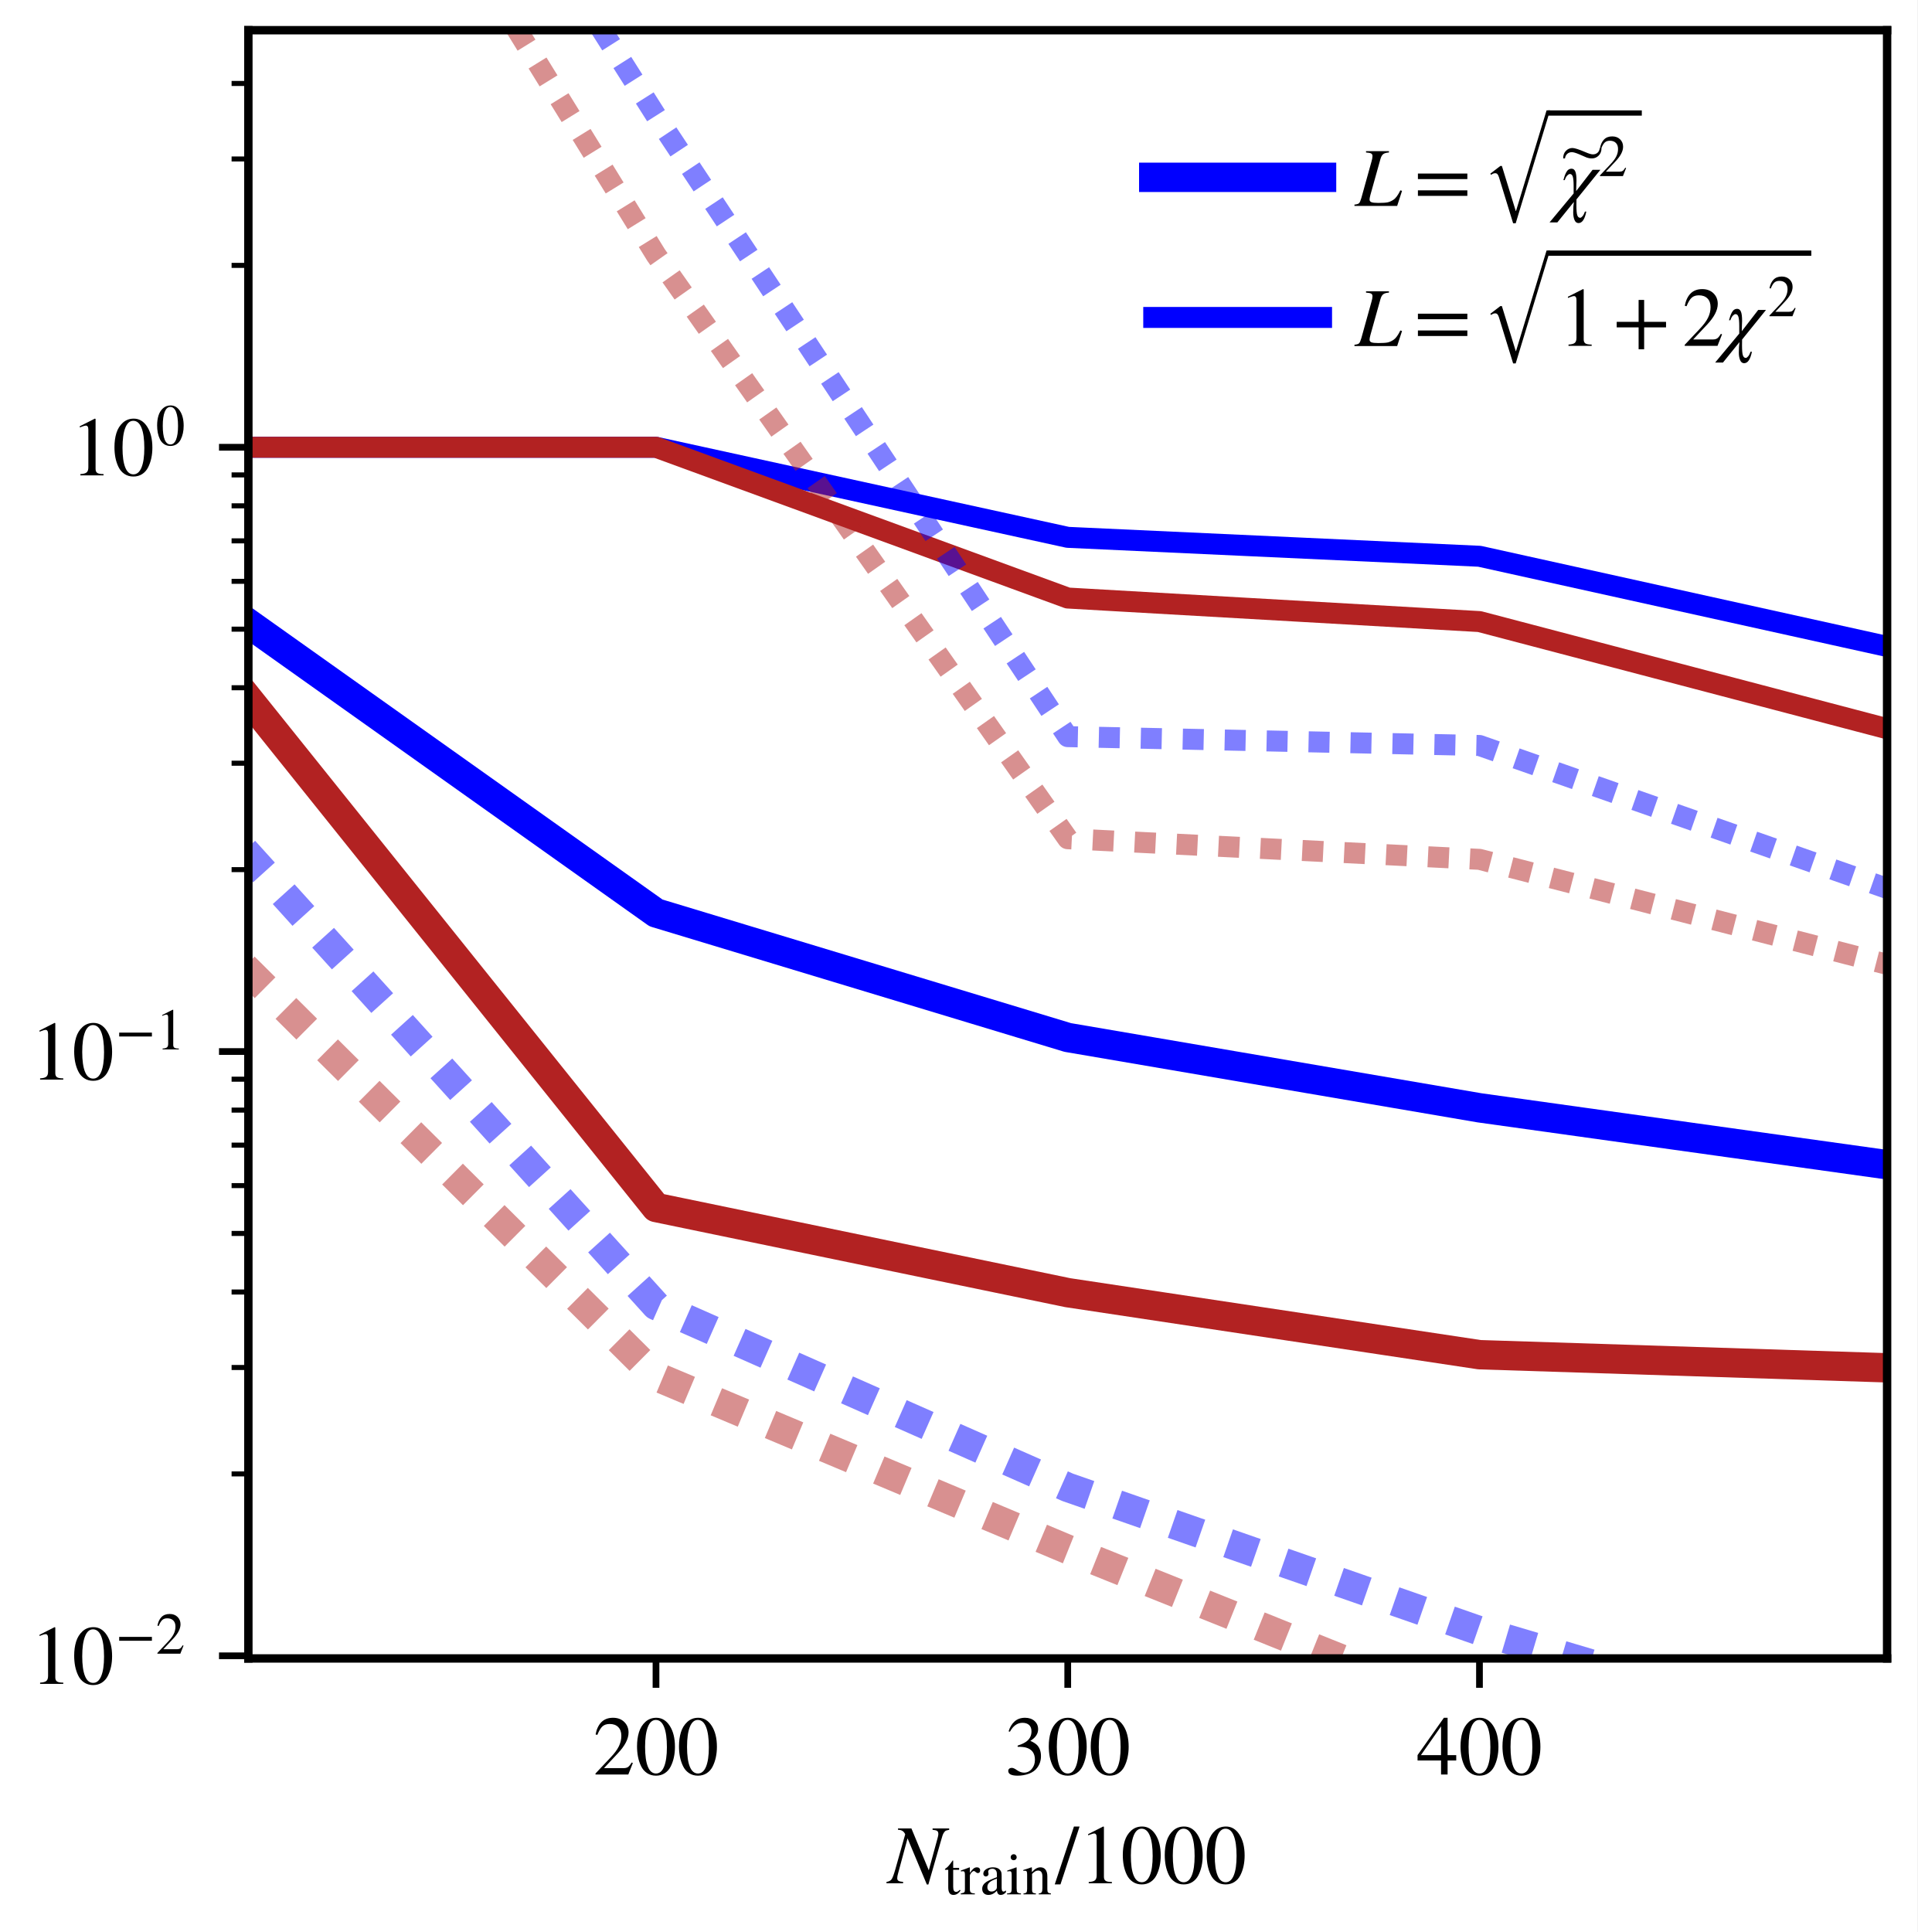
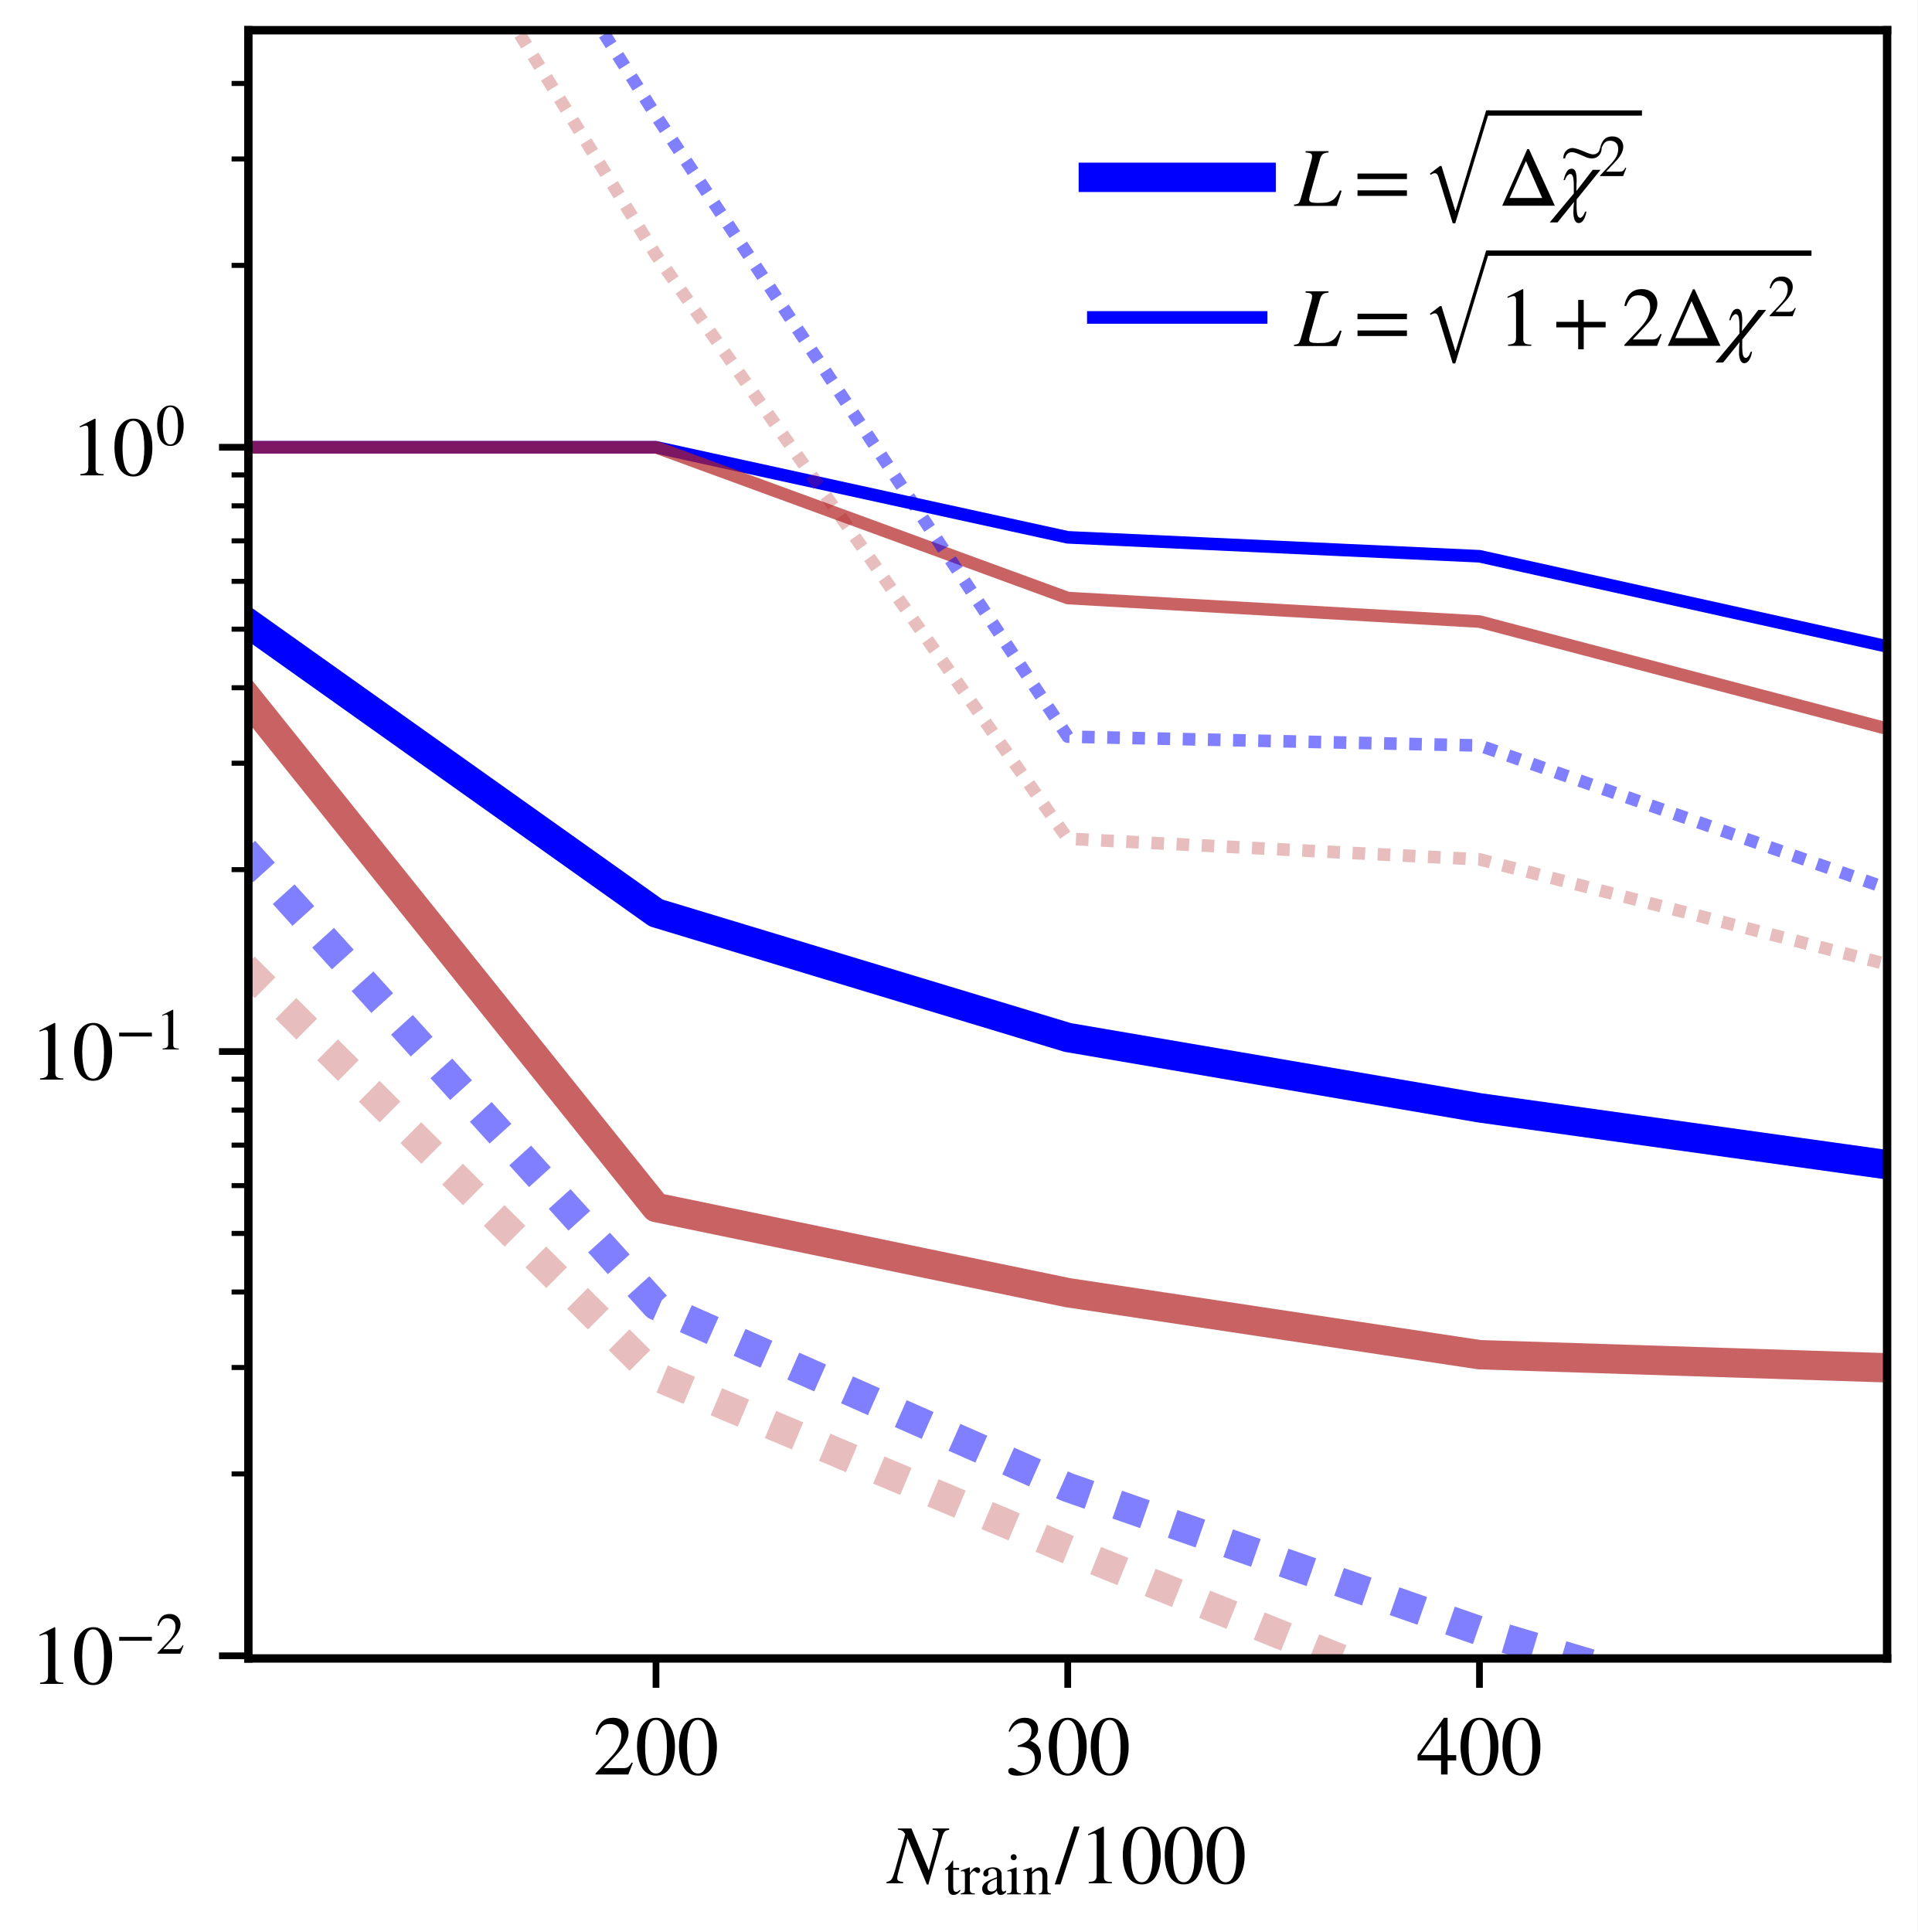
<svg xmlns="http://www.w3.org/2000/svg" xmlns:xlink="http://www.w3.org/1999/xlink" width="228.5pt" height="230.24pt" viewBox="0 0 228.5 230.24" version="1.1">
  <defs>
    <style type="text/css">*{stroke-linejoin: round; stroke-linecap: butt}</style>
  </defs>
  <g id="figure_1">
    <g id="patch_1">
      <path d="M 0 230.24  L 228.5 230.24  L 228.5 0  L 0 0  z " style="fill: #ffffff" />
    </g>
    <g id="axes_1">
      <g id="patch_2">
        <path d="M 29.6 197.64  L 224.9 197.64  L 224.9 3.6  L 29.6 3.6  z " style="fill: #ffffff" />
      </g>
      <g id="matplotlib.axis_1">
        <g id="xtick_1">
          <g id="line2d_1">
-             <path d="M 78.18 197.64  L 78.18 3.6  " clip-path="url(#pce3d63a789)" style="fill: none" />
+             <path d="M 78.18 197.64  L 78.18 3.6  " clip-path="url(#p7578916024)" style="fill: none" />
          </g>
          <g id="line2d_2">
            <defs>
-               <path id="m6d23e3f0b6" d="M 0 0  L 0 3.5  " style="stroke: #000000; stroke-width: 0.8" />
-             </defs>
-             <g>
-               <use xlink:href="#m6d23e3f0b6" x="78.18" y="197.64" style="stroke: #000000; stroke-width: 0.8" />
+               <path id="mb7b1dff913" d="M 0 0  L 0 3.5  " style="stroke: #000000; stroke-width: 0.8" />
+             </defs>
+             <g>
+               <use xlink:href="#mb7b1dff913" x="78.18" y="197.64" style="stroke: #000000; stroke-width: 0.8" />
            </g>
          </g>
          <g id="text_1">
            <g transform="translate(70.67965 211.4697) scale(0.1 -0.1)">
              <defs>
                <path id="STIXGeneral-Regular-32" d="M 3034 877  L 2688 0  L 186 0  L 186 77  L 1325 1286  Q 1773 1754 1965 2144  Q 2157 2534 2157 2950  Q 2157 3379 1920 3616  Q 1683 3853 1267 3853  Q 922 3853 720 3673  Q 518 3494 326 3021  L 192 3053  Q 301 3648 630 3987  Q 960 4326 1523 4326  Q 2054 4326 2380 4006  Q 2707 3686 2707 3200  Q 2707 2477 1888 1613  L 832 486  L 2330 486  Q 2541 486 2665 569  Q 2790 653 2944 915  L 3034 877  z " transform="scale(0.015625)" />
                <path id="STIXGeneral-Regular-30" d="M 3046 2112  Q 3046 1683 2963 1302  Q 2880 922 2717 602  Q 2554 282 2266 96  Q 1978 -90 1600 -90  Q 1210 -90 915 108  Q 621 307 461 640  Q 301 973 227 1350  Q 154 1728 154 2150  Q 154 2746 301 3222  Q 448 3699 790 4012  Q 1133 4326 1626 4326  Q 2253 4326 2649 3712  Q 3046 3098 3046 2112  z M 2432 2080  Q 2432 3091 2217 3625  Q 2003 4160 1587 4160  Q 1190 4160 979 3622  Q 768 3085 768 2106  Q 768 1120 979 598  Q 1190 77 1600 77  Q 2003 77 2217 598  Q 2432 1120 2432 2080  z " transform="scale(0.015625)" />
              </defs>
              <use xlink:href="#STIXGeneral-Regular-32" />
              <use xlink:href="#STIXGeneral-Regular-30" x="50" />
              <use xlink:href="#STIXGeneral-Regular-30" x="100" />
            </g>
          </g>
        </g>
        <g id="xtick_2">
          <g id="line2d_3">
-             <path d="M 127.25 197.64  L 127.25 3.6  " clip-path="url(#pce3d63a789)" style="fill: none" />
+             <path d="M 127.25 197.64  L 127.25 3.6  " clip-path="url(#p7578916024)" style="fill: none" />
          </g>
          <g id="line2d_4">
            <g>
-               <use xlink:href="#m6d23e3f0b6" x="127.25" y="197.64" style="stroke: #000000; stroke-width: 0.8" />
+               <use xlink:href="#mb7b1dff913" x="127.25" y="197.64" style="stroke: #000000; stroke-width: 0.8" />
            </g>
          </g>
          <g id="text_2">
            <g transform="translate(119.75 211.4697) scale(0.1 -0.1)">
              <defs>
                <path id="STIXGeneral-Regular-33" d="M 390 3264  L 288 3290  Q 435 3770 748 4048  Q 1062 4326 1542 4326  Q 1990 4326 2265 4083  Q 2541 3840 2541 3450  Q 2541 2925 1946 2566  Q 2298 2413 2477 2227  Q 2758 1914 2758 1402  Q 2758 890 2464 506  Q 2246 211 1840 60  Q 1434 -90 979 -90  Q 262 -90 262 275  Q 262 378 339 442  Q 416 506 525 506  Q 685 506 915 339  Q 1197 141 1466 141  Q 1818 141 2058 425  Q 2298 710 2298 1120  Q 2298 1856 1632 2048  Q 1434 2112 979 2112  L 979 2202  Q 1338 2323 1517 2432  Q 2035 2726 2035 3290  Q 2035 3610 1852 3776  Q 1670 3942 1344 3942  Q 768 3942 390 3264  z " transform="scale(0.015625)" />
              </defs>
              <use xlink:href="#STIXGeneral-Regular-33" />
              <use xlink:href="#STIXGeneral-Regular-30" x="50" />
              <use xlink:href="#STIXGeneral-Regular-30" x="100" />
            </g>
          </g>
        </g>
        <g id="xtick_3">
          <g id="line2d_5">
-             <path d="M 176.32 197.64  L 176.32 3.6  " clip-path="url(#pce3d63a789)" style="fill: none" />
+             <path d="M 176.32 197.64  L 176.32 3.6  " clip-path="url(#p7578916024)" style="fill: none" />
          </g>
          <g id="line2d_6">
            <g>
-               <use xlink:href="#m6d23e3f0b6" x="176.32" y="197.64" style="stroke: #000000; stroke-width: 0.8" />
+               <use xlink:href="#mb7b1dff913" x="176.32" y="197.64" style="stroke: #000000; stroke-width: 0.8" />
            </g>
          </g>
          <g id="text_3">
            <g transform="translate(168.8204 211.4697) scale(0.1 -0.1)">
              <defs>
                <path id="STIXGeneral-Regular-34" d="M 3027 1069  L 2368 1069  L 2368 0  L 1869 0  L 1869 1069  L 77 1069  L 77 1478  L 2086 4326  L 2368 4326  L 2368 1478  L 3027 1478  L 3027 1069  z M 1869 1478  L 1869 3674  L 333 1478  L 1869 1478  z " transform="scale(0.015625)" />
              </defs>
              <use xlink:href="#STIXGeneral-Regular-34" />
              <use xlink:href="#STIXGeneral-Regular-30" x="50" />
              <use xlink:href="#STIXGeneral-Regular-30" x="100" />
            </g>
          </g>
        </g>
        <g id="text_4">
          <g transform="translate(105.85 224.4697) scale(0.1 -0.1)">
            <defs>
              <path id="STIXGeneral-Italic-4e" d="M 4653 4179  L 4653 4077  Q 4480 4038 4413 4016  Q 4346 3994 4266 3882  Q 4186 3770 4144 3635  Q 4102 3501 4000 3149  L 3066 -96  L 2950 -96  L 1478 3424  L 749 723  Q 691 525 691 378  Q 691 243 790 182  Q 890 122 1139 102  L 1139 0  L -128 0  L -128 102  Q 147 141 262 304  Q 378 467 550 1075  L 1299 3731  Q 1152 4077 749 4077  L 749 4179  L 1773 4179  L 3098 986  L 3776 3469  Q 3827 3648 3827 3750  Q 3827 3923 3740 3987  Q 3654 4051 3386 4077  L 3386 4179  L 4653 4179  z " transform="scale(0.015625)" />
              <path id="STIXGeneral-Regular-74" d="M 1702 493  L 1786 422  Q 1478 -64 1011 -64  Q 448 -64 448 749  L 448 2675  L 109 2675  Q 83 2694 83 2720  Q 83 2771 192 2842  Q 435 2982 813 3526  Q 826 3546 874 3606  Q 922 3667 941 3706  Q 986 3706 986 3622  L 986 2880  L 1632 2880  L 1632 2675  L 986 2675  L 986 845  Q 986 538 1062 403  Q 1139 269 1318 269  Q 1510 269 1702 493  z " transform="scale(0.015625)" />
              <path id="STIXGeneral-Regular-72" d="M 1024 2931  L 1024 2342  Q 1267 2688 1430 2816  Q 1594 2944 1792 2944  Q 1958 2944 2051 2854  Q 2144 2765 2144 2605  Q 2144 2470 2077 2393  Q 2010 2317 1894 2317  Q 1773 2317 1638 2445  Q 1536 2541 1472 2541  Q 1338 2541 1181 2355  Q 1024 2170 1024 2016  L 1024 576  Q 1024 301 1133 205  Q 1242 109 1568 96  L 1568 0  L 32 0  L 32 96  Q 339 154 412 224  Q 486 294 486 538  L 486 2138  Q 486 2349 438 2435  Q 390 2522 269 2522  Q 166 2522 45 2496  L 45 2598  Q 448 2726 992 2944  L 1024 2931  z " transform="scale(0.015625)" />
              <path id="STIXGeneral-Regular-61" d="M 2829 422  L 2829 243  Q 2586 -64 2253 -64  Q 1888 -64 1843 403  L 1837 403  Q 1427 -64 909 -64  Q 608 -64 422 112  Q 237 288 237 602  Q 237 1050 685 1350  Q 992 1555 1837 1869  L 1837 2214  Q 1837 2502 1699 2646  Q 1562 2790 1338 2790  Q 1146 2790 1018 2697  Q 890 2605 890 2477  Q 890 2419 909 2348  Q 928 2278 928 2208  Q 928 2112 841 2029  Q 755 1946 634 1946  Q 525 1946 441 2029  Q 358 2112 358 2240  Q 358 2547 685 2752  Q 986 2944 1421 2944  Q 1939 2944 2176 2656  Q 2291 2522 2323 2384  Q 2355 2246 2355 1946  L 2355 723  Q 2355 301 2554 301  Q 2682 301 2829 422  z M 1837 813  L 1837 1715  Q 1248 1510 1018 1293  Q 800 1094 800 800  Q 800 557 921 432  Q 1043 307 1242 307  Q 1453 307 1613 410  Q 1747 506 1792 589  Q 1837 672 1837 813  z " transform="scale(0.015625)" />
              <path id="STIXGeneral-Regular-69" d="M 1152 4045  Q 1152 3904 1056 3811  Q 960 3718 819 3718  Q 685 3718 592 3811  Q 499 3904 499 4045  Q 499 4179 595 4275  Q 691 4371 826 4371  Q 966 4371 1059 4275  Q 1152 4179 1152 4045  z M 1619 0  L 102 0  L 102 96  Q 435 115 521 211  Q 608 307 608 666  L 608 2118  Q 608 2342 563 2432  Q 518 2522 397 2522  Q 243 2522 128 2490  L 128 2592  L 1120 2944  L 1146 2918  L 1146 672  Q 1146 314 1226 218  Q 1306 122 1619 96  L 1619 0  z " transform="scale(0.015625)" />
              <path id="STIXGeneral-Regular-6e" d="M 3104 0  L 1773 0  L 1779 96  Q 2016 115 2096 233  Q 2176 352 2176 672  L 2176 1946  Q 2176 2592 1709 2592  Q 1549 2592 1408 2515  Q 1267 2438 1050 2227  L 1050 461  Q 1050 269 1136 192  Q 1222 115 1466 96  L 1466 0  L 115 0  L 115 96  Q 358 115 435 214  Q 512 314 512 602  L 512 2157  Q 512 2394 467 2483  Q 422 2573 288 2573  Q 160 2573 102 2547  L 102 2656  Q 550 2784 979 2944  L 1030 2925  L 1030 2426  L 1037 2426  Q 1491 2944 1958 2944  Q 2323 2944 2518 2688  Q 2714 2432 2714 1958  L 2714 544  Q 2714 288 2790 205  Q 2867 122 3104 96  L 3104 0  z " transform="scale(0.015625)" />
              <path id="STIXGeneral-Regular-2f" d="M 1837 4326  L 378 -90  L -58 -90  L 1408 4326  L 1837 4326  z " transform="scale(0.015625)" />
              <path id="STIXGeneral-Regular-31" d="M 2522 0  L 755 0  L 755 96  Q 1107 115 1235 227  Q 1363 339 1363 608  L 1363 3482  Q 1363 3795 1171 3795  Q 1082 3795 883 3718  L 710 3654  L 710 3744  L 1856 4326  L 1914 4307  L 1914 486  Q 1914 275 2042 185  Q 2170 96 2522 96  L 2522 0  z " transform="scale(0.015625)" />
            </defs>
            <use xlink:href="#STIXGeneral-Italic-4e" transform="translate(0 0.40625)" />
            <use xlink:href="#STIXGeneral-Regular-74" transform="translate(66.7 -12.82188) scale(0.7)" />
            <use xlink:href="#STIXGeneral-Regular-72" transform="translate(86.15999 -12.82188) scale(0.7)" />
            <use xlink:href="#STIXGeneral-Regular-61" transform="translate(109.47 -12.82188) scale(0.7)" />
            <use xlink:href="#STIXGeneral-Regular-69" transform="translate(140.55 -12.82188) scale(0.7)" />
            <use xlink:href="#STIXGeneral-Regular-6e" transform="translate(160.01 -12.82188) scale(0.7)" />
            <use xlink:href="#STIXGeneral-Regular-2f" transform="translate(199.4193 0.40625)" />
            <use xlink:href="#STIXGeneral-Regular-31" transform="translate(227.2193 0.40625)" />
            <use xlink:href="#STIXGeneral-Regular-30" transform="translate(277.2193 0.40625)" />
            <use xlink:href="#STIXGeneral-Regular-30" transform="translate(327.2193 0.40625)" />
            <use xlink:href="#STIXGeneral-Regular-30" transform="translate(377.2193 0.40625)" />
          </g>
        </g>
      </g>
      <g id="matplotlib.axis_2">
        <g id="ytick_1">
          <g id="line2d_7">
-             <path d="M 29.6 197.326  L 224.9 197.326  " clip-path="url(#pce3d63a789)" style="fill: none" />
+             <path d="M 29.6 197.326  L 224.9 197.326  " clip-path="url(#p7578916024)" style="fill: none" />
          </g>
          <g id="line2d_8">
            <defs>
-               <path id="mbff644c39a" d="M 0 0  L -3.5 0  " style="stroke: #000000; stroke-width: 0.8" />
-             </defs>
-             <g>
-               <use xlink:href="#mbff644c39a" x="29.6" y="197.326" style="stroke: #000000; stroke-width: 0.8" />
+               <path id="mb6ddf36f0f" d="M 0 0  L -3.5 0  " style="stroke: #000000; stroke-width: 0.8" />
+             </defs>
+             <g>
+               <use xlink:href="#mb6ddf36f0f" x="29.6" y="197.326" style="stroke: #000000; stroke-width: 0.8" />
            </g>
          </g>
          <g id="text_5">
            <g transform="translate(3.6 200.7405) scale(0.1 -0.1)">
              <defs>
                <path id="STIXGeneral-Regular-2212" d="M 3974 1408  L 410 1408  L 410 1830  L 3974 1830  L 3974 1408  z " transform="scale(0.015625)" />
              </defs>
              <use xlink:href="#STIXGeneral-Regular-31" transform="translate(0 0.684375)" />
              <use xlink:href="#STIXGeneral-Regular-30" transform="translate(49.99999 0.684375)" />
              <use xlink:href="#STIXGeneral-Regular-2212" transform="translate(101.575 36.68438) scale(0.7)" />
              <use xlink:href="#STIXGeneral-Regular-32" transform="translate(149.525 36.68438) scale(0.7)" />
            </g>
          </g>
        </g>
        <g id="ytick_2">
          <g id="line2d_9">
-             <path d="M 29.6 125.314  L 224.9 125.314  " clip-path="url(#pce3d63a789)" style="fill: none" />
+             <path d="M 29.6 125.314  L 224.9 125.314  " clip-path="url(#p7578916024)" style="fill: none" />
          </g>
          <g id="line2d_10">
            <g>
-               <use xlink:href="#mbff644c39a" x="29.6" y="125.314" style="stroke: #000000; stroke-width: 0.8" />
+               <use xlink:href="#mb6ddf36f0f" x="29.6" y="125.314" style="stroke: #000000; stroke-width: 0.8" />
            </g>
          </g>
          <g id="text_6">
            <g transform="translate(3.6 128.7288) scale(0.1 -0.1)">
              <use xlink:href="#STIXGeneral-Regular-31" transform="translate(0 0.684375)" />
              <use xlink:href="#STIXGeneral-Regular-30" transform="translate(49.99999 0.684375)" />
              <use xlink:href="#STIXGeneral-Regular-2212" transform="translate(101.575 36.68438) scale(0.7)" />
              <use xlink:href="#STIXGeneral-Regular-31" transform="translate(149.525 36.68438) scale(0.7)" />
            </g>
          </g>
        </g>
        <g id="ytick_3">
          <g id="line2d_11">
-             <path d="M 29.6 53.302  L 224.9 53.302  " clip-path="url(#pce3d63a789)" style="fill: none" />
+             <path d="M 29.6 53.302  L 224.9 53.302  " clip-path="url(#p7578916024)" style="fill: none" />
          </g>
          <g id="line2d_12">
            <g>
-               <use xlink:href="#mbff644c39a" x="29.6" y="53.302" style="stroke: #000000; stroke-width: 0.8" />
+               <use xlink:href="#mb6ddf36f0f" x="29.6" y="53.302" style="stroke: #000000; stroke-width: 0.8" />
            </g>
          </g>
          <g id="text_7">
            <g transform="translate(8.4 56.71706) scale(0.1 -0.1)">
              <use xlink:href="#STIXGeneral-Regular-31" transform="translate(0 0.684375)" />
              <use xlink:href="#STIXGeneral-Regular-30" transform="translate(49.99999 0.684375)" />
              <use xlink:href="#STIXGeneral-Regular-30" transform="translate(101.575 36.68438) scale(0.7)" />
            </g>
          </g>
        </g>
        <g id="ytick_4">
          <g id="line2d_13">
            <defs>
-               <path id="ma6b18698b6" d="M 0 0  L -2 0  " style="stroke: #000000; stroke-width: 0.6" />
-             </defs>
-             <g>
-               <use xlink:href="#ma6b18698b6" x="29.6" y="175.648" style="stroke: #000000; stroke-width: 0.6" />
+               <path id="m323e9b3307" d="M 0 0  L -2 0  " style="stroke: #000000; stroke-width: 0.6" />
+             </defs>
+             <g>
+               <use xlink:href="#m323e9b3307" x="29.6" y="175.648" style="stroke: #000000; stroke-width: 0.6" />
            </g>
          </g>
        </g>
        <g id="ytick_5">
          <g id="line2d_14">
            <g>
-               <use xlink:href="#ma6b18698b6" x="29.6" y="162.967" style="stroke: #000000; stroke-width: 0.6" />
+               <use xlink:href="#m323e9b3307" x="29.6" y="162.967" style="stroke: #000000; stroke-width: 0.6" />
            </g>
          </g>
        </g>
        <g id="ytick_6">
          <g id="line2d_15">
            <g>
-               <use xlink:href="#ma6b18698b6" x="29.6" y="153.97" style="stroke: #000000; stroke-width: 0.6" />
+               <use xlink:href="#m323e9b3307" x="29.6" y="153.97" style="stroke: #000000; stroke-width: 0.6" />
            </g>
          </g>
        </g>
        <g id="ytick_7">
          <g id="line2d_16">
            <g>
-               <use xlink:href="#ma6b18698b6" x="29.6" y="146.992" style="stroke: #000000; stroke-width: 0.6" />
+               <use xlink:href="#m323e9b3307" x="29.6" y="146.992" style="stroke: #000000; stroke-width: 0.6" />
            </g>
          </g>
        </g>
        <g id="ytick_8">
          <g id="line2d_17">
            <g>
-               <use xlink:href="#ma6b18698b6" x="29.6" y="141.29" style="stroke: #000000; stroke-width: 0.6" />
+               <use xlink:href="#m323e9b3307" x="29.6" y="141.29" style="stroke: #000000; stroke-width: 0.6" />
            </g>
          </g>
        </g>
        <g id="ytick_9">
          <g id="line2d_18">
            <g>
-               <use xlink:href="#ma6b18698b6" x="29.6" y="136.469" style="stroke: #000000; stroke-width: 0.6" />
+               <use xlink:href="#m323e9b3307" x="29.6" y="136.469" style="stroke: #000000; stroke-width: 0.6" />
            </g>
          </g>
        </g>
        <g id="ytick_10">
          <g id="line2d_19">
            <g>
-               <use xlink:href="#ma6b18698b6" x="29.6" y="132.293" style="stroke: #000000; stroke-width: 0.6" />
+               <use xlink:href="#m323e9b3307" x="29.6" y="132.293" style="stroke: #000000; stroke-width: 0.6" />
            </g>
          </g>
        </g>
        <g id="ytick_11">
          <g id="line2d_20">
            <g>
-               <use xlink:href="#ma6b18698b6" x="29.6" y="128.609" style="stroke: #000000; stroke-width: 0.6" />
+               <use xlink:href="#m323e9b3307" x="29.6" y="128.609" style="stroke: #000000; stroke-width: 0.6" />
            </g>
          </g>
        </g>
        <g id="ytick_12">
          <g id="line2d_21">
            <g>
-               <use xlink:href="#ma6b18698b6" x="29.6" y="103.636" style="stroke: #000000; stroke-width: 0.6" />
+               <use xlink:href="#m323e9b3307" x="29.6" y="103.636" style="stroke: #000000; stroke-width: 0.6" />
            </g>
          </g>
        </g>
        <g id="ytick_13">
          <g id="line2d_22">
            <g>
-               <use xlink:href="#ma6b18698b6" x="29.6" y="90.956" style="stroke: #000000; stroke-width: 0.6" />
+               <use xlink:href="#m323e9b3307" x="29.6" y="90.956" style="stroke: #000000; stroke-width: 0.6" />
            </g>
          </g>
        </g>
        <g id="ytick_14">
          <g id="line2d_23">
            <g>
-               <use xlink:href="#ma6b18698b6" x="29.6" y="81.959" style="stroke: #000000; stroke-width: 0.6" />
+               <use xlink:href="#m323e9b3307" x="29.6" y="81.959" style="stroke: #000000; stroke-width: 0.6" />
            </g>
          </g>
        </g>
        <g id="ytick_15">
          <g id="line2d_24">
            <g>
-               <use xlink:href="#ma6b18698b6" x="29.6" y="74.98" style="stroke: #000000; stroke-width: 0.6" />
+               <use xlink:href="#m323e9b3307" x="29.6" y="74.98" style="stroke: #000000; stroke-width: 0.6" />
            </g>
          </g>
        </g>
        <g id="ytick_16">
          <g id="line2d_25">
            <g>
-               <use xlink:href="#ma6b18698b6" x="29.6" y="69.278" style="stroke: #000000; stroke-width: 0.6" />
+               <use xlink:href="#m323e9b3307" x="29.6" y="69.278" style="stroke: #000000; stroke-width: 0.6" />
            </g>
          </g>
        </g>
        <g id="ytick_17">
          <g id="line2d_26">
            <g>
-               <use xlink:href="#ma6b18698b6" x="29.6" y="64.457" style="stroke: #000000; stroke-width: 0.6" />
+               <use xlink:href="#m323e9b3307" x="29.6" y="64.457" style="stroke: #000000; stroke-width: 0.6" />
            </g>
          </g>
        </g>
        <g id="ytick_18">
          <g id="line2d_27">
            <g>
-               <use xlink:href="#ma6b18698b6" x="29.6" y="60.281" style="stroke: #000000; stroke-width: 0.6" />
+               <use xlink:href="#m323e9b3307" x="29.6" y="60.281" style="stroke: #000000; stroke-width: 0.6" />
            </g>
          </g>
        </g>
        <g id="ytick_19">
          <g id="line2d_28">
            <g>
-               <use xlink:href="#ma6b18698b6" x="29.6" y="56.597" style="stroke: #000000; stroke-width: 0.6" />
+               <use xlink:href="#m323e9b3307" x="29.6" y="56.597" style="stroke: #000000; stroke-width: 0.6" />
            </g>
          </g>
        </g>
        <g id="ytick_20">
          <g id="line2d_29">
            <g>
-               <use xlink:href="#ma6b18698b6" x="29.6" y="31.625" style="stroke: #000000; stroke-width: 0.6" />
+               <use xlink:href="#m323e9b3307" x="29.6" y="31.625" style="stroke: #000000; stroke-width: 0.6" />
            </g>
          </g>
        </g>
        <g id="ytick_21">
          <g id="line2d_30">
            <g>
-               <use xlink:href="#ma6b18698b6" x="29.6" y="18.944" style="stroke: #000000; stroke-width: 0.6" />
+               <use xlink:href="#m323e9b3307" x="29.6" y="18.944" style="stroke: #000000; stroke-width: 0.6" />
            </g>
          </g>
        </g>
        <g id="ytick_22">
          <g id="line2d_31">
            <g>
-               <use xlink:href="#ma6b18698b6" x="29.6" y="9.947" style="stroke: #000000; stroke-width: 0.6" />
+               <use xlink:href="#m323e9b3307" x="29.6" y="9.947" style="stroke: #000000; stroke-width: 0.6" />
            </g>
          </g>
        </g>
      </g>
      <g id="line2d_32">
-         <path d="M 29.109 73.94  L 78.18 108.793  L 127.25 123.639  L 176.32 132.02  L 229.5 139.445  " clip-path="url(#pce3d63a789)" style="fill: none; stroke: #0000ff; stroke-width: 3.5; stroke-linecap: square" />
+         <path d="M 29.109 73.94  L 78.18 108.793  L 127.25 123.639  L 176.32 132.02  L 229.5 139.445  " clip-path="url(#p7578916024)" style="fill: none; stroke: #0000ff; stroke-width: 3.5; stroke-linecap: square" />
      </g>
      <g id="line2d_33">
-         <path d="M 29.109 53.302  L 78.18 53.302  L 127.25 64.035  L 176.32 66.292  L 229.5 78.056  " clip-path="url(#pce3d63a789)" style="fill: none; stroke: #0000ff; stroke-width: 2.5; stroke-linecap: square" />
+         <path d="M 29.109 53.302  L 78.18 53.302  L 127.25 64.035  L 176.32 66.292  L 229.5 78.056  " clip-path="url(#p7578916024)" style="fill: none; stroke: #0000ff; stroke-width: 1.5; stroke-linecap: square" />
      </g>
      <g id="line2d_34">
-         <path d="M 29.109 82.694  L 78.18 143.897  L 127.25 154.049  L 176.32 161.441  L 229.5 163.152  " clip-path="url(#pce3d63a789)" style="fill: none; stroke: #b22222; stroke-width: 3.5; stroke-linecap: square" />
+         <path d="M 29.109 82.694  L 78.18 143.897  L 127.25 154.049  L 176.32 161.441  L 229.5 163.152  " clip-path="url(#p7578916024)" style="fill: none; stroke: #b22222; stroke-opacity: 0.7; stroke-width: 3.5; stroke-linecap: square" />
      </g>
      <g id="line2d_35">
-         <path d="M 29.109 53.302  L 78.18 53.302  L 127.25 71.269  L 176.32 74.074  L 229.5 88.052  " clip-path="url(#pce3d63a789)" style="fill: none; stroke: #b22222; stroke-width: 2.5; stroke-linecap: square" />
+         <path d="M 29.109 53.302  L 78.18 53.302  L 127.25 71.269  L 176.32 74.074  L 229.5 88.052  " clip-path="url(#p7578916024)" style="fill: none; stroke: #b22222; stroke-opacity: 0.7; stroke-width: 1.5; stroke-linecap: square" />
      </g>
      <g id="line2d_36">
-         <path d="M 29.109 101.374  L 78.18 155.574  L 127.25 177.252  L 176.32 194.345  L 229.5 210.148  " clip-path="url(#pce3d63a789)" style="fill: none; stroke-dasharray: 3.5,3.5; stroke-dashoffset: 0; stroke: #0000ff; stroke-opacity: 0.5; stroke-width: 3.5" />
+         <path d="M 29.109 101.374  L 78.18 155.574  L 127.25 177.252  L 176.32 194.345  L 229.5 210.148  " clip-path="url(#p7578916024)" style="fill: none; stroke-dasharray: 3.5,3.5; stroke-dashoffset: 0; stroke: #0000ff; stroke-opacity: 0.5; stroke-width: 3.5" />
      </g>
      <g id="line2d_37">
-         <path d="M 68.818 -1  L 78.18 13.785  L 127.25 87.786  L 176.32 88.84  L 229.5 107.486  " clip-path="url(#pce3d63a789)" style="fill: none; stroke-dasharray: 2.5,2.5; stroke-dashoffset: 0; stroke: #0000ff; stroke-opacity: 0.5; stroke-width: 2.5" />
+         <path d="M 68.818 -1  L 78.18 13.785  L 127.25 87.786  L 176.32 88.84  L 229.5 107.486  " clip-path="url(#p7578916024)" style="fill: none; stroke-dasharray: 1.5,1.5; stroke-dashoffset: 0; stroke: #0000ff; stroke-opacity: 0.5; stroke-width: 1.5" />
      </g>
      <g id="line2d_38">
-         <path d="M 29.109 115.241  L 78.18 164.028  L 127.25 184.645  L 176.32 204.304  L 229.5 222.376  " clip-path="url(#pce3d63a789)" style="fill: none; stroke-dasharray: 3.5,3.5; stroke-dashoffset: 0; stroke: #b22222; stroke-opacity: 0.5; stroke-width: 3.5" />
+         <path d="M 29.109 115.241  L 78.18 164.028  L 127.25 184.645  L 176.32 204.304  L 229.5 222.376  " clip-path="url(#p7578916024)" style="fill: none; stroke-dasharray: 3.5,3.5; stroke-dashoffset: 0; stroke: #b22222; stroke-opacity: 0.3; stroke-width: 3.5" />
      </g>
      <g id="line2d_39">
-         <path d="M 58.81 -1  L 78.18 30.383  L 127.25 99.953  L 176.32 102.41  L 229.5 116.107  " clip-path="url(#pce3d63a789)" style="fill: none; stroke-dasharray: 2.5,2.5; stroke-dashoffset: 0; stroke: #b22222; stroke-opacity: 0.5; stroke-width: 2.5" />
+         <path d="M 58.81 -1  L 78.18 30.383  L 127.25 99.953  L 176.32 102.41  L 229.5 116.107  " clip-path="url(#p7578916024)" style="fill: none; stroke-dasharray: 1.5,1.5; stroke-dashoffset: 0; stroke: #b22222; stroke-opacity: 0.3; stroke-width: 1.5" />
      </g>
      <g id="patch_3">
        <path d="M 29.6 197.64  L 29.6 3.6  " style="fill: none; stroke: #000000; stroke-linejoin: miter; stroke-linecap: square" />
      </g>
      <g id="patch_4">
        <path d="M 224.9 197.64  L 224.9 3.6  " style="fill: none; stroke: #000000; stroke-linejoin: miter; stroke-linecap: square" />
      </g>
      <g id="patch_5">
        <path d="M 29.6 197.64  L 224.9 197.64  " style="fill: none; stroke: #000000; stroke-linejoin: miter; stroke-linecap: square" />
      </g>
      <g id="patch_6">
        <path d="M 29.6 3.6  L 224.9 3.6  " style="fill: none; stroke: #000000; stroke-linejoin: miter; stroke-linecap: square" />
      </g>
      <g id="legend_1">
        <g id="line2d_40">
-           <path d="M 137.5 21.13  L 147.5 21.13  L 157.5 21.13  " style="fill: none; stroke: #0000ff; stroke-width: 3.5; stroke-linecap: square" />
+           <path d="M 130.3 21.13  L 140.3 21.13  L 150.3 21.13  " style="fill: none; stroke: #0000ff; stroke-width: 3.5; stroke-linecap: square" />
        </g>
        <g id="text_8">
-           <g transform="translate(161.5 24.62969) scale(0.1 -0.1)">
+           <g transform="translate(154.3 24.62969) scale(0.1 -0.1)">
            <defs>
              <path id="STIXGeneral-Italic-4c" d="M 3578 1152  L 3206 0  L -51 0  L -51 102  Q 218 128 301 211  Q 384 294 474 602  L 1254 3405  Q 1325 3642 1325 3802  Q 1325 3942 1225 4000  Q 1126 4058 832 4077  L 832 4179  L 2579 4179  L 2579 4077  Q 2285 4058 2147 3955  Q 2010 3853 1933 3584  L 1165 838  Q 1101 595 1101 493  Q 1101 346 1241 288  Q 1382 230 1773 230  Q 2266 230 2480 275  Q 2694 320 2925 474  Q 3187 646 3450 1190  L 3578 1152  z " transform="scale(0.015625)" />
              <path id="STIXGeneral-Regular-3d" d="M 4077 2048  L 307 2048  L 307 2470  L 4077 2470  L 4077 2048  z M 4077 768  L 307 768  L 307 1190  L 4077 1190  L 4077 768  z " transform="scale(0.015625)" />
              <path id="STIXSizeOneSym-Regular-221a" d="M 6970 9933  L 3373 -1888  L 3104 -1888  L 1626 2918  Q 1555 3149 1465 3251  Q 1376 3354 1229 3354  Q 1011 3354 794 3181  L 717 3309  L 1766 4115  L 1926 4115  L 3379 -602  L 3405 -602  L 6605 9933  L 6970 9933  z " transform="scale(0.015625)" />
+               <path id="STIXGeneral-Regular-394" d="M 4320 0  L 307 0  L 2221 4314  L 2349 4314  L 4320 0  z M 3354 589  L 2118 3405  L 870 589  L 3354 589  z " transform="scale(0.015625)" />
              <path id="STIXSizeOneSym-Regular-303" d="M -1197 4800  L -1037 4800  Q -1037 4358 -1302 4092  Q -1568 3827 -1926 3827  Q -2086 3827 -2214 3852  Q -2342 3878 -2419 3907  Q -2496 3936 -2717 4035  Q -2938 4134 -3123 4211  Q -3597 4410 -3808 4410  Q -4058 4410 -4234 4259  Q -4410 4109 -4454 3827  L -4621 3827  Q -4621 4288 -4355 4544  Q -4090 4800 -3757 4800  Q -3450 4800 -2541 4410  Q -2074 4205 -1843 4205  Q -1581 4205 -1408 4358  Q -1235 4512 -1197 4800  z " transform="scale(0.015625)" />
              <path id="STIXGeneral-Italic-3c7" d="M 3187 2739  L 1363 480  Q 1357 314 1357 38  Q 1357 -531 1424 -726  Q 1491 -922 1645 -922  Q 1722 -922 1824 -803  Q 1926 -685 2010 -448  L 2112 -448  Q 1939 -1325 1517 -1325  Q 1312 -1325 1213 -1091  Q 1114 -858 1114 -506  Q 1114 -32 1165 288  L -96 -1274  L -691 -1274  L 1146 934  L 1146 1504  Q 1146 1990 1085 2204  Q 1024 2419 858 2419  Q 774 2419 662 2307  Q 550 2195 467 1952  L 365 1952  Q 416 2144 461 2272  Q 506 2400 579 2541  Q 653 2682 755 2752  Q 858 2822 992 2822  Q 1178 2822 1270 2617  Q 1363 2413 1363 1901  Q 1363 1882 1360 1818  Q 1357 1754 1350 1571  Q 1344 1389 1338 1114  L 2592 2739  L 3187 2739  z " transform="scale(0.015625)" />
            </defs>
            <use xlink:href="#STIXGeneral-Italic-4c" transform="translate(0 0.875)" />
            <use xlink:href="#STIXGeneral-Regular-3d" transform="translate(70.03999 0.875)" />
            <use xlink:href="#STIXSizeOneSym-Regular-221a" transform="translate(152.98 1.703125) scale(0.728432)" />
-             <use xlink:href="#STIXSizeOneSym-Regular-303" transform="translate(306.8713 8.721875) scale(0.816071)" />
-             <use xlink:href="#STIXGeneral-Italic-3c7" transform="translate(242.5088 1.159375)" />
-             <use xlink:href="#STIXGeneral-Regular-32" transform="translate(289.7521 36.43438) scale(0.7)" />
-             <path d="M 230.009 108.5  L 230.009 114.75  L 341.661 114.75  L 341.661 108.5  L 230.009 108.5  z " />
+             <use xlink:href="#STIXGeneral-Regular-394" transform="translate(242.5088 1.159375)" />
+             <use xlink:href="#STIXSizeOneSym-Regular-303" transform="translate(379.0713 8.721875) scale(0.816071)" />
+             <use xlink:href="#STIXGeneral-Italic-3c7" transform="translate(314.7088 1.159375)" />
+             <use xlink:href="#STIXGeneral-Regular-32" transform="translate(361.9521 36.43438) scale(0.7)" />
+             <path d="M 230.009 108.5  L 230.009 114.75  L 413.861 114.75  L 413.861 108.5  L 230.009 108.5  z " />
          </g>
        </g>
        <g id="line2d_41">
-           <path d="M 137.5 37.83  L 147.5 37.83  L 157.5 37.83  " style="fill: none; stroke: #0000ff; stroke-width: 2.5; stroke-linecap: square" />
+           <path d="M 130.3 37.83  L 140.3 37.83  L 150.3 37.83  " style="fill: none; stroke: #0000ff; stroke-width: 1.5; stroke-linecap: square" />
        </g>
        <g id="text_9">
-           <g transform="translate(161.5 41.32969) scale(0.1 -0.1)">
+           <g transform="translate(154.3 41.32969) scale(0.1 -0.1)">
            <defs>
              <path id="STIXGeneral-Regular-2b" d="M 4070 1408  L 2400 1408  L 2400 -262  L 1978 -262  L 1978 1408  L 307 1408  L 307 1830  L 1978 1830  L 1978 3501  L 2400 3501  L 2400 1830  L 4070 1830  L 4070 1408  z " transform="scale(0.015625)" />
            </defs>
            <use xlink:href="#STIXGeneral-Italic-4c" transform="translate(0 0.875)" />
            <use xlink:href="#STIXGeneral-Regular-3d" transform="translate(70.03999 0.875)" />
            <use xlink:href="#STIXSizeOneSym-Regular-221a" transform="translate(152.98 1.703125) scale(0.728432)" />
            <use xlink:href="#STIXGeneral-Regular-31" transform="translate(242.5088 1.159375)" />
            <use xlink:href="#STIXGeneral-Regular-2b" transform="translate(306.9488 1.159375)" />
            <use xlink:href="#STIXGeneral-Regular-32" transform="translate(389.8888 1.159375)" />
-             <use xlink:href="#STIXGeneral-Italic-3c7" transform="translate(439.8888 1.159375)" />
-             <use xlink:href="#STIXGeneral-Regular-32" transform="translate(491.7619 36.43438) scale(0.7)" />
-             <path d="M 230.009 108.5  L 230.009 114.75  L 543.671 114.75  L 543.671 108.5  L 230.009 108.5  z " />
+             <use xlink:href="#STIXGeneral-Regular-394" transform="translate(439.8888 1.159375)" />
+             <use xlink:href="#STIXGeneral-Italic-3c7" transform="translate(512.0888 1.159375)" />
+             <use xlink:href="#STIXGeneral-Regular-32" transform="translate(563.9619 36.43438) scale(0.7)" />
+             <path d="M 230.009 108.5  L 230.009 114.75  L 615.871 114.75  L 615.871 108.5  L 230.009 108.5  z " />
          </g>
        </g>
      </g>
    </g>
  </g>
  <defs>
-     <clipPath id="pce3d63a789">
+     <clipPath id="p7578916024">
      <rect x="29.6" y="3.6" width="195.3" height="194.04" />
    </clipPath>
  </defs>
</svg>
